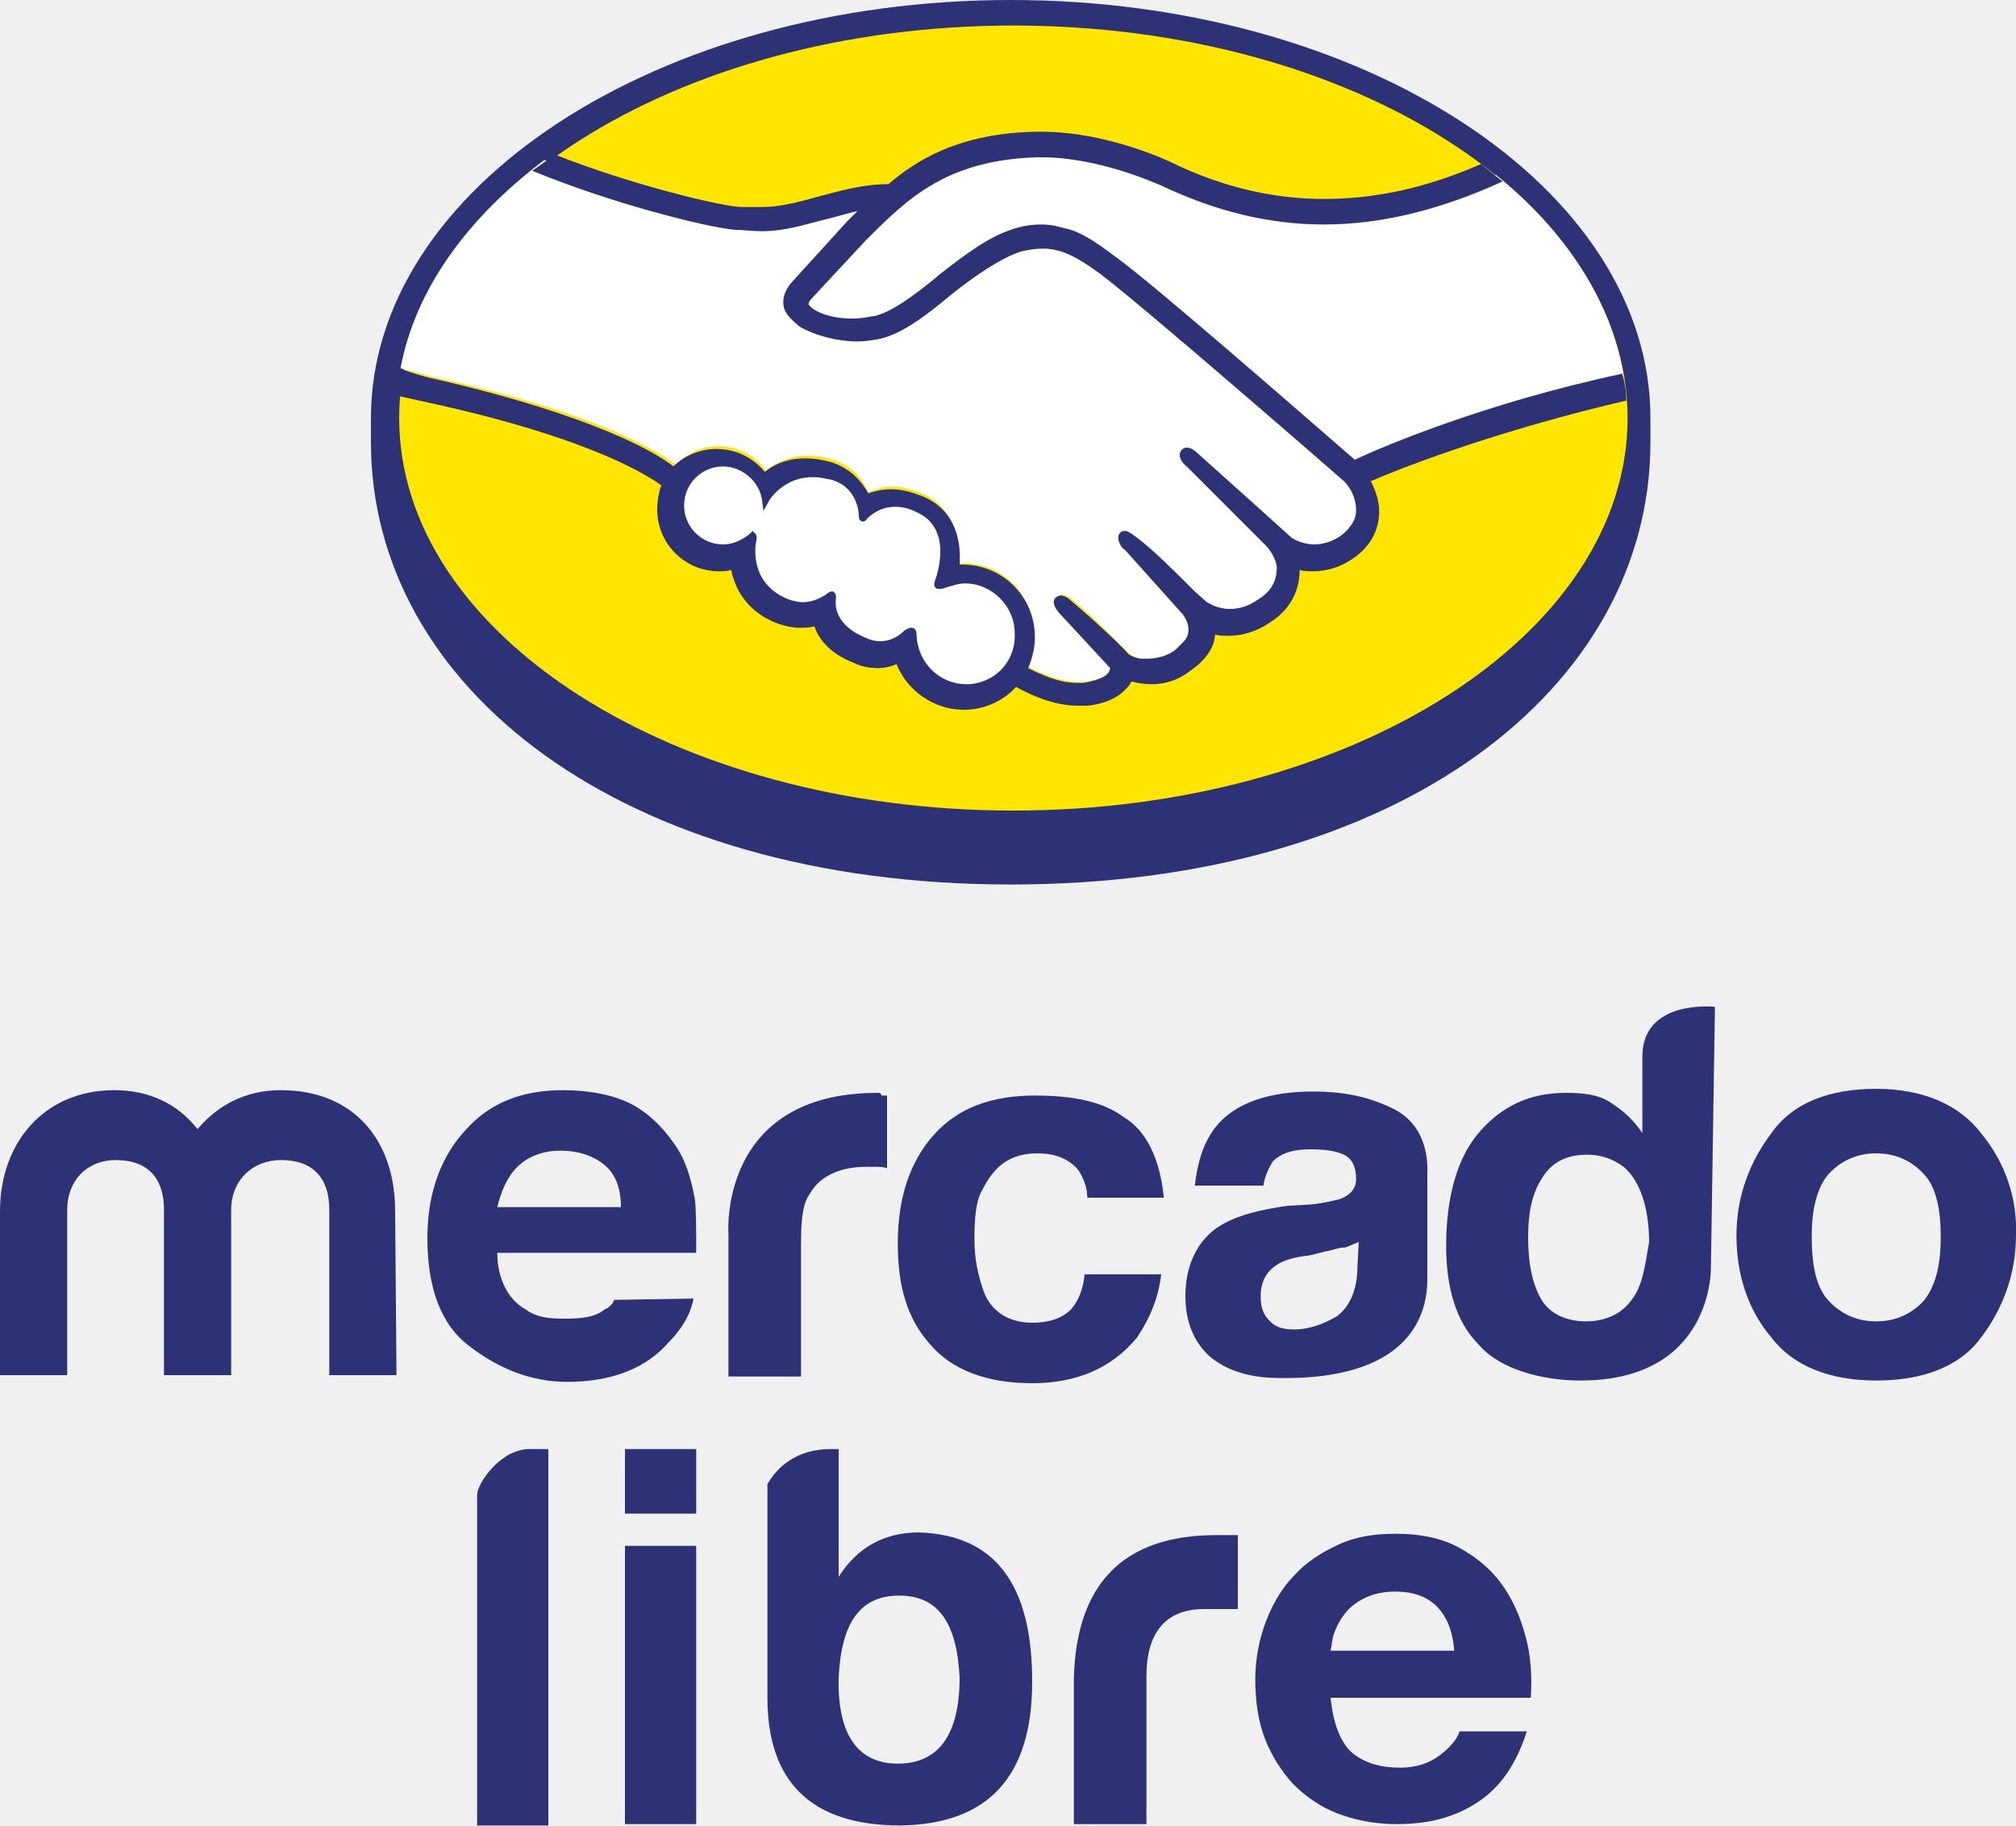
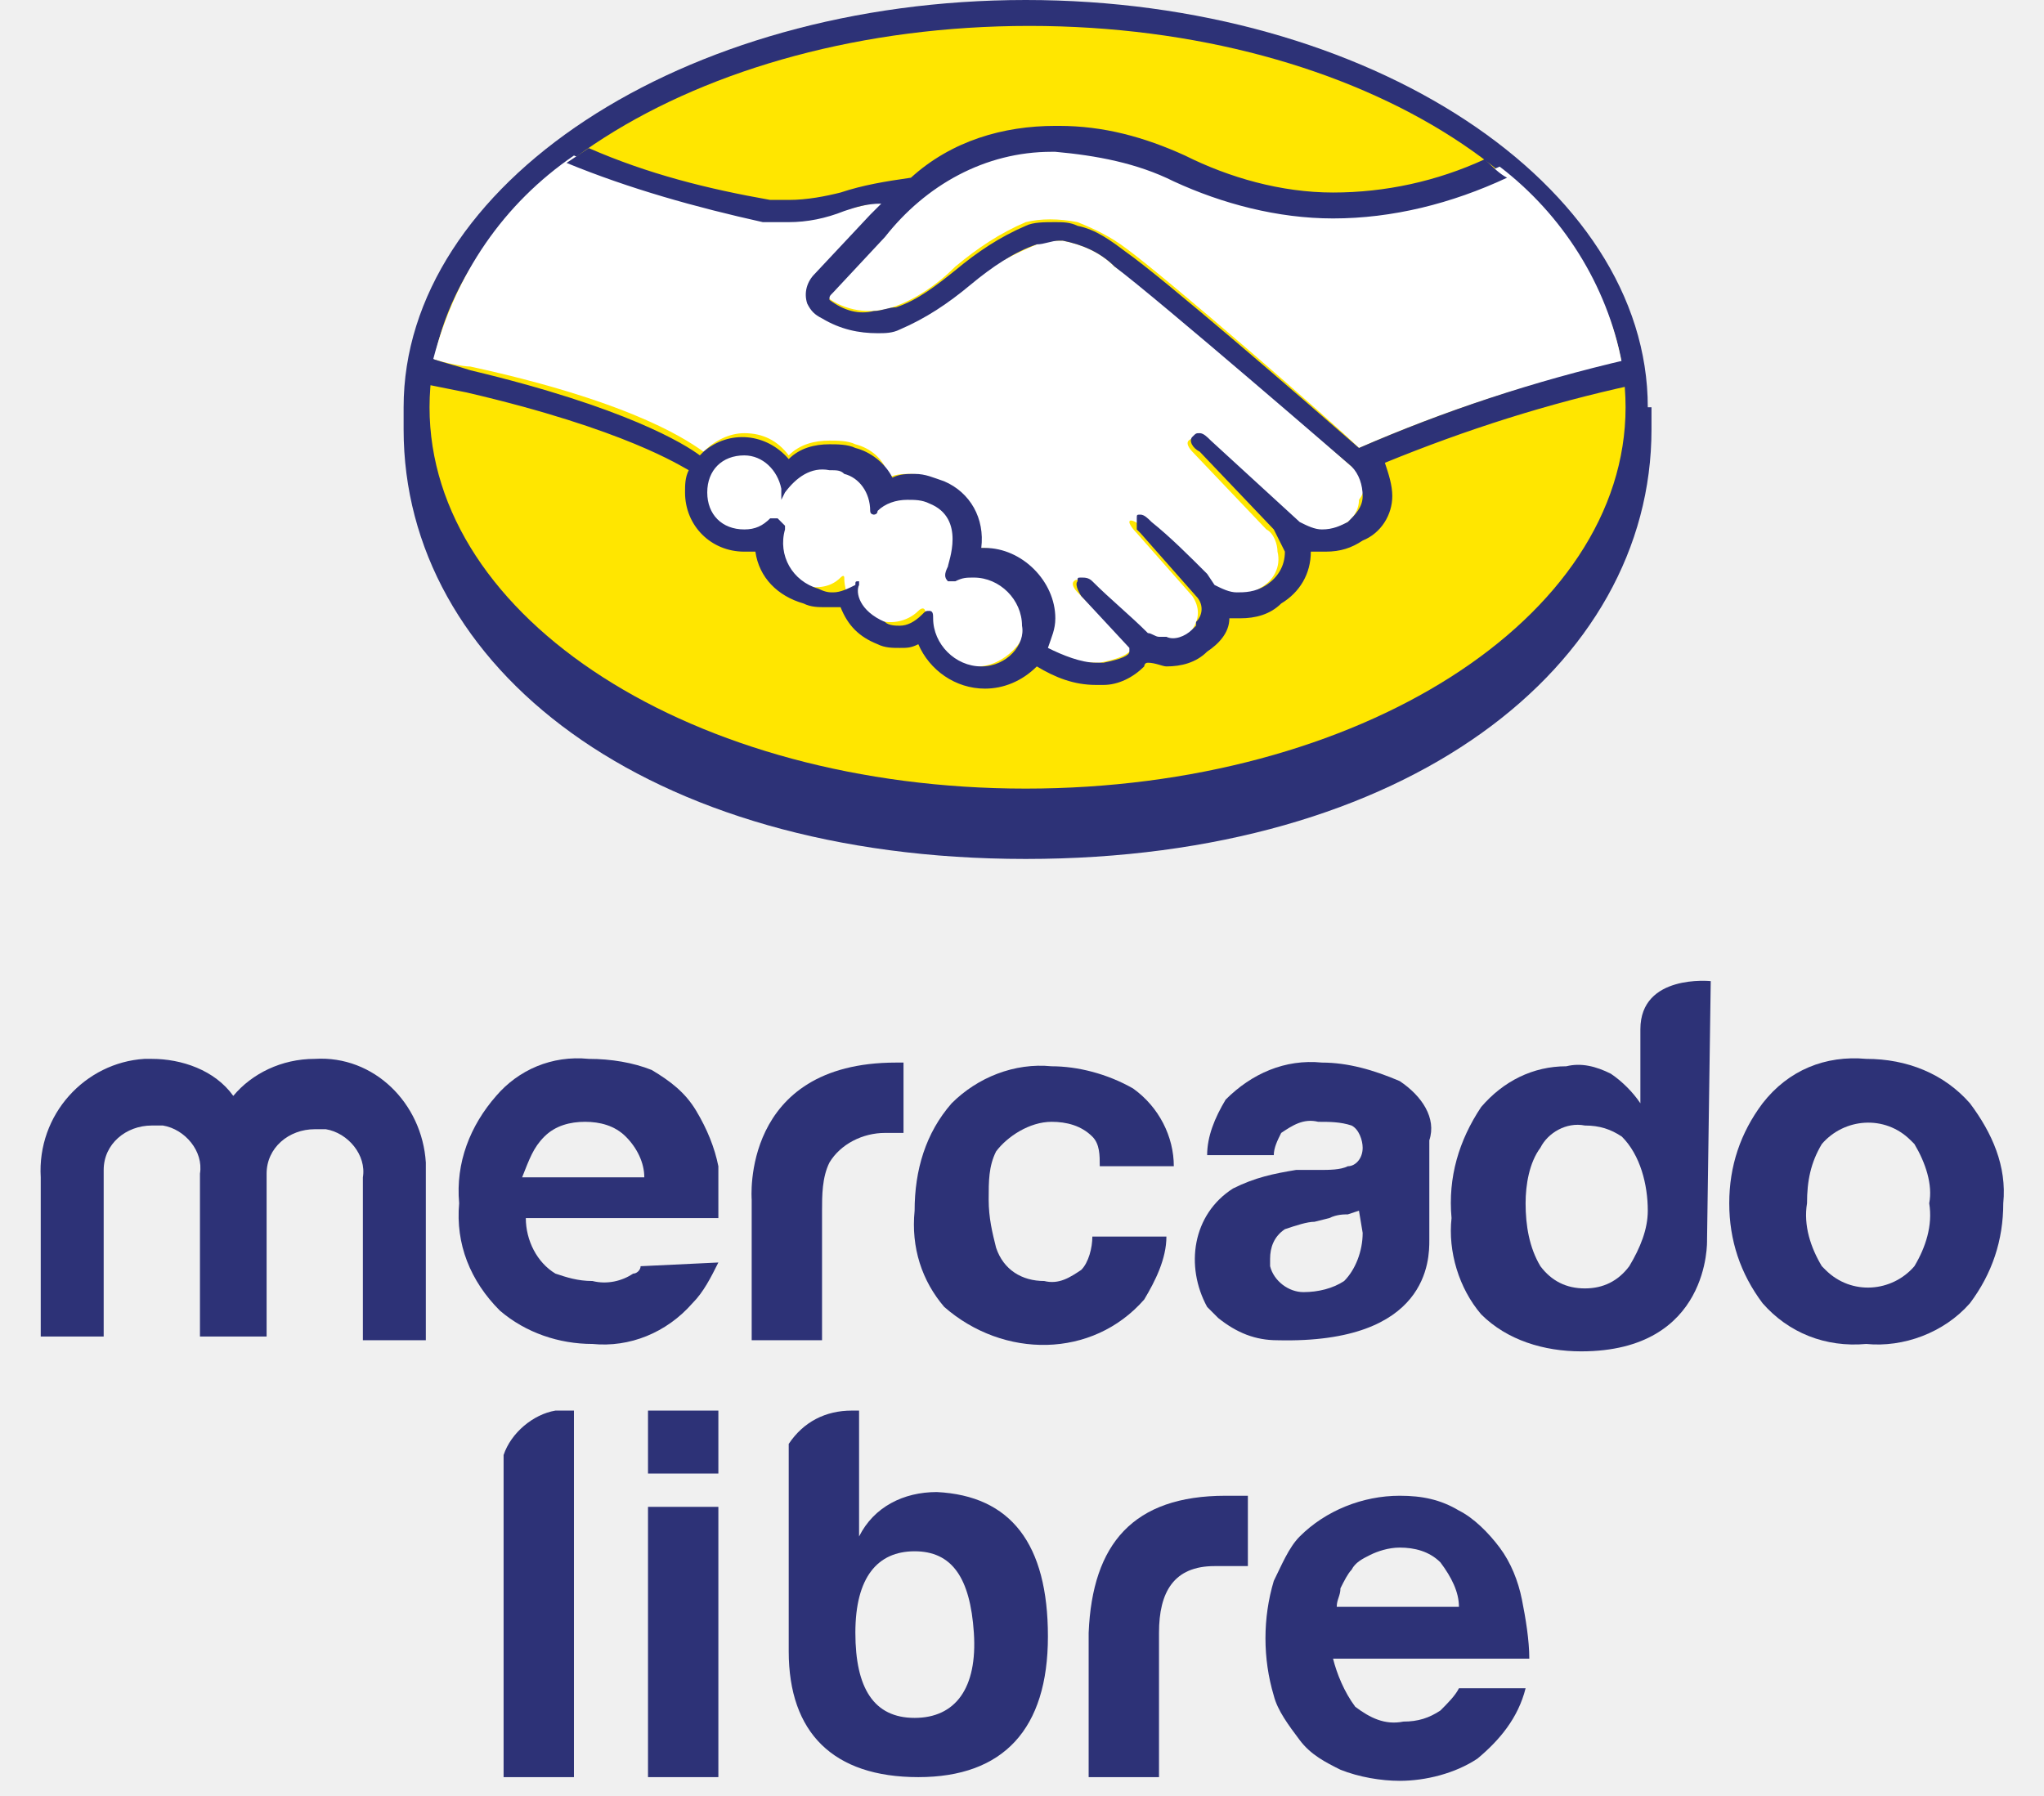
- <svg xmlns="http://www.w3.org/2000/svg" version="1.1" id="svg5204" x="0px" y="0px" viewBox="1338.7 1396.4 150 135.8" width="332.35" height="300.888" enable-background="new 1338.7 1396.4 150 135.8" xml:space="preserve">
-   <g>
-     <g>
-       <path fill="#2D3277" d="M1378.1,1504.2h1.4v28h-5.3v-24.6C1374.2,1506.8,1375.9,1504.2,1378.1,1504.2z" />
-       <path fill="#2D3277" d="M1407.1,1510.4c-2.6,0-4.6,1.1-6,3.3v-9.5h-0.6l0,0c-2.6,0-4,1.4-4.7,2.6v-0.2v16.1c0,6.3,3.3,9.5,9.9,9.5     c6.6-0.1,9.8-3.7,9.8-10.7C1415.5,1514.2,1412.7,1510.6,1407.1,1510.4z M1405.5,1527.6c-3,0-4.5-2.2-4.4-6.4     c0.2-4.1,1.6-6.1,4.5-6.1s4.3,2,4.5,6.1C1410.1,1525.5,1408.5,1527.6,1405.5,1527.6z" />
-       <path fill="#2D3277" d="M1418.6,1521.2c0.2-6.8,3.5-10.6,10.6-10.6h1.6v5.5h-2.5c-3,0-4.3,1.9-4.3,5v11h-5.4V1521.2L1418.6,1521.2     z" />
-       <g>
-         <path fill="#2D3277" d="M1439.2,1526.7c0.9,0.8,2.1,1.2,3.7,1.2c1.1,0,2.1-0.3,2.9-0.9s1.3-1.2,1.5-1.8h5c-0.8,2.5-2,4.2-3.7,5.3      c-1.7,1.1-3.6,1.6-6,1.6c-1.6,0-3.1-0.3-4.4-0.8c-1.3-0.5-2.4-1.3-3.3-2.2c-0.9-1-1.6-2.1-2.1-3.4c-0.5-1.3-0.7-2.8-0.7-4.4      c0-1.5,0.3-3,0.8-4.3s1.2-2.5,2.1-3.4c0.9-1,2-1.7,3.3-2.3c1.3-0.6,2.7-0.8,4.3-0.8c1.7,0,3.3,0.3,4.6,1s2.4,1.6,3.2,2.7      c0.8,1.1,1.4,2.4,1.8,3.9c0.4,1.4,0.5,3,0.4,4.6h-14.9C1437.9,1524.6,1438.4,1525.9,1439.2,1526.7z M1445.6,1515.9      c-0.7-0.7-1.7-1.1-3.1-1.1c-0.9,0-1.7,0.2-2.3,0.5c-0.6,0.3-1.1,0.7-1.4,1.1c-0.4,0.5-0.6,0.9-0.8,1.4c-0.2,0.5-0.2,1-0.3,1.4      h9.2C1446.8,1517.7,1446.3,1516.6,1445.6,1515.9z" />
-       </g>
-       <rect x="1385.2" y="1504.2" fill="#2D3277" width="5.3" height="4.8" />
-       <rect x="1385.2" y="1511.4" fill="#2D3277" width="5.3" height="20.7" />
-     </g>
-     <g>
-       <path id="path96_8_" fill="#2D3277" d="M1481.9,1493.1c-0.9,1-2.1,1.6-3.6,1.6     c-1.5,0-2.7-0.6-3.6-1.6c-0.9-1-1.2-2.7-1.2-4.7c0-2.1,0.4-3.6,1.2-4.6c0.9-1,2.1-1.6,3.6-1.6c1.5,0,2.7,0.6,3.6,1.6     c0.9,1,1.2,2.7,1.2,4.6C1483.1,1490.3,1482.8,1491.9,1481.9,1493.1z M1486.1,1480.7c-1.6-2.1-4.3-3.3-7.8-3.3     c-3.4,0-6.2,1-7.8,3.3c-1.6,2.1-2.6,4.7-2.6,7.6c0,3,0.9,5.6,2.6,7.6c1.6,2.1,4.3,3.2,7.8,3.2c3.4,0,6.2-1,7.8-3.2     c1.6-2.1,2.6-4.7,2.6-7.6C1488.8,1485.5,1487.9,1482.9,1486.1,1480.7" />
-       <path id="path108_8_" fill="#2D3277" d="M1460.1,1493.1c-0.7,1-1.9,1.6-3.4,1.6     c-1.5,0-2.7-0.6-3.3-1.6c-0.7-1.2-1-2.7-1-4.7c0-1.8,0.3-3.2,1-4.3c0.7-1.2,1.8-1.8,3.4-1.8c1,0,1.9,0.3,2.7,0.9     c1.2,1,1.9,3,1.9,5.6C1461.1,1490.6,1460.9,1492.1,1460.1,1493.1z M1466.3,1471.3c0,0-5.4-0.6-5.4,3.7v5.7     c-0.6-0.9-1.3-1.6-2.4-2.3c-0.9-0.6-2.1-0.7-3.3-0.7c-2.7,0-4.8,1-6.5,3c-1.6,1.9-2.4,4.8-2.4,8.4c0,3,0.7,5.6,2.4,7.3     c1.6,1.9,4.8,2.7,7.6,2.7c9.9,0,9.7-8.4,9.7-8.4L1466.3,1471.3" />
-       <path id="path98_8_" fill="#2D3277" d="M1439.7,1490.6c0,1.8-0.6,3-1.5,3.7c-1,0.6-2.1,1-3.2,1     c-0.7,0-1.3-0.1-1.8-0.6c-0.5-0.5-0.7-1-0.7-1.9c0-1,0.4-1.8,1.2-2.3c0.4-0.3,1.3-0.6,2.4-0.7l1.2-0.3c0.6-0.1,1-0.3,1.5-0.3     c0.3-0.1,0.7-0.3,1-0.4L1439.7,1490.6L1439.7,1490.6z M1442.4,1478.9c-1.8-0.9-3.7-1.3-6-1.3c-3.4,0-5.9,0.9-7.3,2.7     c-0.9,1.2-1.3,2.6-1.5,4.3h5.1c0.1-0.7,0.4-1.3,0.7-1.8c0.6-0.6,1.5-0.9,2.7-0.9c1.2,0,1.9,0.1,2.6,0.4c0.6,0.3,0.9,0.9,0.9,1.8     c0,0.7-0.4,1.2-1.2,1.5c-0.4,0.1-1.2,0.3-2.1,0.4l-1.8,0.1c-2.1,0.3-3.6,0.7-4.7,1.3c-1.9,1-2.9,3-2.9,5.4c0,1.9,0.6,3.4,1.8,4.5     c1.2,1,2.7,1.5,4.6,1.6c11.7,0.4,11.6-6.2,11.6-7.5v-7.6C1445,1481.6,1444.2,1479.8,1442.4,1478.9" />
-       <path id="path100_8_" fill="#2D3277" d="M1415.9,1482.2c1.3,0,2.3,0.4,3,1.2     c0.4,0.6,0.7,1.3,0.7,2.1h5.7c-0.3-2.9-1.3-5-3-6c-1.6-1.2-3.9-1.6-6.6-1.6c-3.2,0-5.7,0.9-7.5,2.9c-1.8,2-2.7,4.7-2.7,8.1     c0,3.2,0.7,5.6,2.4,7.5c1.6,1.9,4.2,2.9,7.6,2.9c3.4,0,6-1.2,7.8-3.4c1-1.5,1.6-3,1.8-4.7h-5.7c-0.1,1-0.4,1.9-1,2.6     c-0.6,0.6-1.5,1-2.9,1c-1.8,0-3.2-0.9-3.7-2.6c-0.3-0.9-0.6-2.1-0.6-3.6c0-1.5,0.1-2.9,0.6-3.7     C1412.7,1483.1,1413.9,1482.2,1415.9,1482.2" />
-       <path id="path102_8_" fill="#2D3277" d="M1404,1477.7c-11.9,0-11.1,10.5-11.1,10.5v10.6h5.4     v-9.9c0-1.6,0.1-2.9,0.6-3.6c0.7-1.3,2.1-2.1,4.3-2.1c0.1,0,0.3,0,0.6,0c0.3,0,0.6,0,0.9,0.1v-5.4c-0.3,0-0.4,0-0.4,0     C1404.2,1477.7,1404.2,1477.7,1404,1477.7" />
-       <path id="path104_8_" fill="#2D3277" d="M1377.2,1483.2c0.7-0.7,1.8-1.2,3.2-1.2     c1.2,0,2.3,0.3,3.2,1c0.9,0.7,1.3,1.8,1.3,3.2h-9.2C1376,1485,1376.4,1484,1377.2,1483.2L1377.2,1483.2z M1384.4,1493.1     c-0.1,0.3-0.4,0.6-0.7,0.7c-0.7,0.6-1.8,0.7-3,0.7c-1.2,0-2.1-0.1-2.9-0.7c-1.3-0.7-2.1-2.3-2.1-4.2h14.8c0-1.8,0-3.2-0.1-4     c-0.3-1.6-0.7-3-1.6-4.2c-0.9-1.3-2.1-2.4-3.4-3c-1.3-0.6-3-0.9-4.8-0.9c-3,0-5.4,0.9-7.2,2.9c-1.8,1.9-2.9,4.6-2.9,8.1     c0,3.7,1,6.5,3.2,8.1c2.1,1.6,4.5,2.6,7.2,2.6c3.3,0,5.9-1,7.6-3c1-1,1.6-2.1,1.8-3.2L1384.4,1493.1" />
-       <path id="path106_8_" fill="#2D3277" d="M1368.2,1498.7h-5v-12.3c0-1.2-0.3-3.7-3.6-3.7     c-2.1,0-3.7,1.5-3.7,3.7v12.3h-5v-12.3c0-1.2-0.3-3.7-3.6-3.7c-2.1,0-3.6,1.5-3.6,3.7v12.3h-5v-12.2c0-5.1,3.3-9,8.5-9     c2.6,0,4.7,1,6.2,2.9c1.5-1.8,3.6-2.9,6.2-2.9c5.4,0,8.5,3.7,8.5,9L1368.2,1498.7" />
-     </g>
-   </g>
-   <g>
-     <path fill="#2D3277" d="M1461.5,1427.5c0-17.1-21.3-31.1-47.6-31.1s-47.6,14-47.6,31.1c0,0.4,0,1.7,0,1.8    c0,18.2,18.6,32.9,47.6,32.9c29.1,0,47.6-14.7,47.6-32.9C1461.5,1428.7,1461.5,1428.4,1461.5,1427.5z" />
-     <path fill="#FFE600" d="M1459.8,1427.5c0,16.1-20.5,29.2-45.7,29.2c-25.2,0-45.7-13.1-45.7-29.2s20.5-29.2,45.7-29.2    C1439.3,1398.3,1459.8,1411.4,1459.8,1427.5z" />
-     <g>
-       <path fill="#FFFFFF" d="M1398.9,1418.3c0,0-0.5,0.5-0.2,0.9c0.7,0.9,2.9,1.4,5.2,0.9c1.3-0.3,3.1-1.7,4.7-3     c1.8-1.4,3.6-2.9,5.4-3.4c1.9-0.6,3.1-0.3,3.9-0.1c0.9,0.3,1.9,0.9,3.6,2.1c3.1,2.3,15.7,13.3,17.9,15.2c1.7-0.8,9.5-4.1,20.1-6.5     c-0.9-5.6-4.3-10.8-9.5-15c-7.2,3-16.1,4.6-24.8,0.4c0,0-4.7-2.2-9.4-2.1c-6.9,0.2-9.8,3.1-13,6.3L1398.9,1418.3z" />
-       <path fill="#FFFFFF" d="M1438.9,1432.1c-0.1-0.1-14.8-12.9-18.1-15.4c-1.9-1.4-3-1.8-4.1-2c-0.6-0.1-1.4,0-2,0.2     c-1.5,0.4-3.6,1.8-5.4,3.2c-1.9,1.5-3.6,2.9-5.2,3.2c-2.1,0.5-4.6-0.1-5.7-0.9c-0.5-0.3-0.8-0.7-1-1.1c-0.4-1,0.4-1.8,0.5-1.9     l4-4.4c0.5-0.5,0.9-0.9,1.4-1.4c-1.3,0.2-2.5,0.5-3.7,0.8c-1.5,0.4-2.9,0.8-4.3,0.8c-0.6,0-3.8-0.5-4.4-0.7c-3.7-1-6.9-2-11.7-4.2     c-5.7,4.3-9.6,9.6-10.7,15.5c0.8,0.2,2.2,0.6,2.7,0.7c13,2.9,17,5.9,17.8,6.5c0.8-0.9,1.9-1.4,3.2-1.4c1.4,0,2.7,0.7,3.5,1.8     c0.7-0.6,1.8-1.1,3.1-1.1c0.6,0,1.2,0.1,1.9,0.3c1.5,0.5,2.2,1.5,2.6,2.4c0.5-0.2,1.1-0.4,1.8-0.4c0.7,0,1.4,0.2,2.2,0.5     c2.4,1,2.8,3.4,2.6,5.2c0.2,0,0.3,0,0.5,0c2.9,0,5.2,2.3,5.2,5.2c0,0.9-0.2,1.7-0.6,2.4c0.8,0.4,2.7,1.4,4.5,1.2     c1.4-0.2,1.9-0.6,2.1-0.9c0.1-0.2,0.3-0.4,0.1-0.6l-3.7-4.1c0,0-0.6-0.6-0.4-0.8c0.2-0.2,0.6,0.1,0.9,0.3c1.9,1.6,4.1,3.9,4.1,3.9     s0.2,0.3,1,0.5c0.7,0.1,2,0,2.9-0.7c0.2-0.2,0.5-0.4,0.6-0.6l0,0c0.9-1.2-0.1-2.4-0.1-2.4l-4.3-4.8c0,0-0.6-0.6-0.4-0.8     c0.2-0.2,0.6,0.1,0.9,0.3c1.4,1.1,3.3,3.1,5.1,4.9c0.4,0.3,2,1.3,4.1-0.1c1.3-0.9,1.6-1.9,1.5-2.7c-0.1-1-0.9-1.8-0.9-1.8     l-5.8-5.9c0,0-0.6-0.5-0.4-0.8c0.2-0.2,0.6,0.1,0.9,0.3c1.9,1.6,6.9,6.2,6.9,6.2c0.1,0,1.8,1.3,4-0.1c0.8-0.5,1.3-1.2,1.3-2.1     C1440,1433,1438.9,1432.1,1438.9,1432.1z" />
-       <path fill="#FFFFFF" d="M1410.6,1439.6c-0.9,0-1.9,0.5-2,0.5c-0.1,0,0-0.4,0.1-0.6c0.1-0.2,1.3-3.8-1.6-5.1c-2.2-1-3.6,0.1-4,0.6     c-0.1,0.1-0.2,0.1-0.2,0c0-0.6-0.3-2.4-2.3-3c-2.8-0.9-4.5,1.1-5,1.8c-0.2-1.6-1.5-2.8-3.2-2.8c-1.8,0-3.2,1.4-3.2,3.2     s1.4,3.2,3.2,3.2c0.9,0,1.6-0.3,2.2-0.9c0,0,0,0,0,0.1c-0.1,0.8-0.4,3.7,2.6,4.8c1.2,0.5,2.2,0.1,3.1-0.5c0.3-0.2,0.3-0.1,0.3,0.1     c-0.1,0.7,0,2.3,2.3,3.2c1.7,0.7,2.7,0,3.3-0.6c0.3-0.3,0.4-0.2,0.4,0.2c0.1,2.1,1.9,3.8,4,3.8c2.2,0,4-1.8,4-4     C1414.6,1441.4,1412.8,1439.6,1410.6,1439.6z" />
-     </g>
-     <path fill="#2D3277" d="M1439.5,1430.6c-4.5-3.9-14.9-13-17.8-15.1c-1.6-1.2-2.7-1.9-3.7-2.1c-0.4-0.1-1-0.3-1.8-0.3    c-0.7,0-1.5,0.1-2.3,0.4c-1.8,0.6-3.6,2-5.4,3.4l-0.1,0.1c-1.6,1.3-3.3,2.6-4.6,2.9c-0.6,0.1-1.1,0.2-1.7,0.2c-1.4,0-2.7-0.4-3.2-1    c-0.1-0.1,0-0.3,0.2-0.5l0,0l4-4.3c3.1-3.1,6-6,12.8-6.2c0.1,0,0.2,0,0.3,0c4.2,0,8.4,1.9,8.9,2.1c4,1.9,8,2.9,12.1,2.9    c4.3,0,8.7-1.1,13.3-3.2c-0.5-0.4-1.1-0.9-1.6-1.3c-4.1,1.8-7.9,2.6-11.7,2.6c-3.8,0-7.6-0.9-11.3-2.7c-0.2-0.1-4.8-2.3-9.7-2.3    c-0.1,0-0.3,0-0.4,0c-5.7,0.1-8.9,2.1-11,3.9c-2.1,0-3.9,0.6-5.5,1c-1.4,0.4-2.7,0.7-3.9,0.7c-0.5,0-1.4,0-1.5,0    c-1.4,0-8.4-1.7-13.9-3.9c-0.6,0.4-1.1,0.8-1.7,1.2c5.8,2.4,12.9,4.2,15.1,4.4c0.6,0,1.3,0.1,2,0.1c1.5,0,2.9-0.4,4.4-0.8    c0.9-0.2,1.8-0.5,2.7-0.7c-0.3,0.3-0.5,0.5-0.8,0.8l-4,4.4c-0.3,0.3-1,1.2-0.6,2.2c0.2,0.4,0.6,0.8,1.1,1.2c1,0.6,2.7,1.1,4.3,1.1    c0.6,0,1.2-0.1,1.7-0.2c1.7-0.4,3.5-1.8,5.3-3.3c1.5-1.2,3.6-2.7,5.2-3.2c0.5-0.1,1-0.2,1.5-0.2c0.1,0,0.3,0,0.4,0    c1.1,0.1,2.1,0.5,4,1.9c3.3,2.5,18,15.3,18.1,15.4c0,0,0.9,0.8,0.9,2.2c0,0.7-0.5,1.4-1.2,1.9c-0.6,0.4-1.3,0.6-1.9,0.6    c-1,0-1.7-0.5-1.7-0.5s-5.1-4.6-6.9-6.2c-0.3-0.3-0.6-0.5-0.9-0.5c-0.2,0-0.3,0.1-0.4,0.2c-0.3,0.4,0,0.9,0.4,1.2l5.9,5.9    c0,0,0.7,0.7,0.8,1.6c0,1-0.4,1.8-1.4,2.4c-0.7,0.5-1.4,0.7-2.1,0.7c-0.9,0-1.5-0.4-1.7-0.5l-0.9-0.8c-1.5-1.5-3.1-3.1-4.3-4    c-0.3-0.2-0.6-0.5-0.9-0.5c-0.1,0-0.3,0-0.4,0.2c-0.1,0.1-0.2,0.4,0.1,0.9c0.1,0.2,0.3,0.3,0.3,0.3l4.3,4.8c0,0,0.9,1.1,0.1,2    l-0.2,0.2c-0.1,0.1-0.3,0.3-0.4,0.4c-0.7,0.6-1.7,0.7-2.1,0.7c-0.2,0-0.4,0-0.6,0c-0.4-0.1-0.7-0.2-0.9-0.4l0,0    c-0.2-0.3-2.4-2.4-4.2-3.9c-0.2-0.2-0.5-0.4-0.8-0.4c-0.1,0-0.3,0.1-0.4,0.2c-0.3,0.4,0.2,1,0.4,1.2l3.7,4c0,0,0,0.1-0.1,0.3    c-0.1,0.2-0.6,0.6-1.9,0.8c-0.2,0-0.3,0-0.5,0c-1.4,0-2.8-0.7-3.6-1.1c0.3-0.7,0.5-1.5,0.5-2.3c0-3-2.4-5.4-5.4-5.4    c-0.1,0-0.1,0-0.2,0c0.1-1.4-0.1-4-2.8-5.1c-0.8-0.3-1.5-0.5-2.3-0.5c-0.6,0-1.1,0.1-1.7,0.3c-0.6-1.1-1.5-1.9-2.7-2.3    c-0.7-0.2-1.3-0.3-2-0.3c-1.1,0-2.1,0.3-3,1c-0.9-1.1-2.2-1.7-3.6-1.7c-1.2,0-2.4,0.5-3.2,1.3c-1.1-0.9-5.6-3.7-17.7-6.5    c-0.6-0.1-1.9-0.5-2.7-0.8c-0.1,0.6-0.2,1.3-0.3,2c0,0,2.2,0.5,2.7,0.6c12.3,2.7,16.4,5.6,17.1,6.1c-0.2,0.6-0.3,1.2-0.3,1.8    c0,2.6,2.1,4.6,4.6,4.6c0.3,0,0.6,0,0.9-0.1c0.4,1.9,1.6,3.3,3.5,4c0.6,0.2,1.1,0.3,1.6,0.3c0.3,0,0.7,0,1.1-0.1    c0.3,0.9,1.1,2,2.9,2.7c0.6,0.3,1.2,0.4,1.8,0.4c0.5,0,1-0.1,1.4-0.3c0.8,2,2.8,3.4,5,3.4c1.5,0,2.9-0.6,3.9-1.7    c0.9,0.5,2.7,1.4,4.6,1.4c0.3,0,0.5,0,0.7,0c1.9-0.2,2.7-1,3.1-1.5c0.1-0.1,0.1-0.2,0.2-0.3c0.4,0.1,0.9,0.2,1.5,0.2    c1,0,2-0.3,3-1.1c1-0.7,1.7-1.7,1.7-2.6l0,0c0.3,0.1,0.7,0.1,1,0.1c1,0,2.1-0.3,3.1-1c1.9-1.2,2.2-2.9,2.2-3.9    c0.3,0.1,0.7,0.1,1,0.1c1,0,2-0.3,2.9-0.9c1.2-0.8,1.9-1.9,2-3.2c0.1-0.9-0.2-1.8-0.6-2.6c3.2-1.4,10.4-4,19-6c0-0.7-0.1-1.3-0.3-2    C1449.1,1426.4,1441.4,1429.7,1439.5,1430.6z M1410.6,1447.3c-2,0-3.6-1.6-3.7-3.6c0-0.2,0-0.6-0.4-0.6c-0.2,0-0.3,0.1-0.5,0.2    c-0.4,0.4-1,0.8-1.8,0.8c-0.4,0-0.8-0.1-1.2-0.3c-2.1-0.9-2.2-2.3-2.1-2.9c0-0.2,0-0.3-0.1-0.4l-0.1-0.1h-0.1c-0.1,0-0.2,0-0.4,0.2    c-0.6,0.4-1.2,0.6-1.8,0.6c-0.3,0-0.7-0.1-1-0.2c-2.8-1.1-2.6-3.7-2.4-4.5c0-0.2,0-0.3-0.1-0.4l-0.2-0.2l-0.2,0.2    c-0.6,0.5-1.3,0.8-2,0.8c-1.6,0-2.9-1.3-2.9-2.9s1.3-2.9,2.9-2.9c1.4,0,2.7,1.1,2.9,2.5l0.1,0.8l0.4-0.7c0-0.1,1.2-1.9,3.4-1.8    c0.4,0,0.8,0.1,1.3,0.2c1.7,0.5,2,2.1,2,2.7c0,0.4,0.3,0.4,0.3,0.4c0.1,0,0.3-0.1,0.3-0.2c0.3-0.3,1-0.9,2.1-0.9    c0.5,0,1,0.1,1.6,0.4c2.7,1.2,1.5,4.6,1.5,4.7c-0.2,0.6-0.3,0.8,0,1h0.1h0.1c0.1,0,0.3,0,0.5-0.1c0.4-0.1,0.9-0.3,1.4-0.3l0,0    c2,0,3.7,1.7,3.7,3.7C1414.3,1445.7,1412.6,1447.3,1410.6,1447.3z" />
-   </g>
+ <svg xmlns="http://www.w3.org/2000/svg" version="1.1" id="Layer_1" x="0px" y="0px" width="55.2px" height="48.5px" viewBox="0 0 55.2 48.5" style="enable-background:new 0 0 55.2 48.5;" xml:space="preserve">
+   <style type="text/css">
+ 	.st0{fill:#2D3277;}
+ 	.st1{fill:#FFE600;}
+ 	.st2{fill:#FFFFFF;}
+ </style>
+   <path class="st0" d="M15,38.1h0.5V48h-1.9v-8.7C13.8,38.7,14.4,38.2,15,38.1z" />
+   <path class="st0" d="M25.3,40.3c-0.9,0-1.7,0.4-2.1,1.2v-3.4h-0.2c-0.7,0-1.3,0.3-1.7,0.9v5.6c0,2.2,1.2,3.4,3.5,3.4  s3.5-1.3,3.5-3.8S27.3,40.4,25.3,40.3z M24.7,46.4c-1.1,0-1.6-0.8-1.6-2.3s0.6-2.2,1.6-2.2s1.5,0.7,1.6,2.2S25.8,46.4,24.7,46.4z" />
+   <path class="st0" d="M29.4,44.1c0.1-2.4,1.2-3.7,3.7-3.7h0.6v1.9h-0.9c-1.1,0-1.5,0.7-1.5,1.8V48h-1.9V44.1z" />
+   <path class="st0" d="M36.6,46.1c0.4,0.3,0.8,0.5,1.3,0.4c0.4,0,0.7-0.1,1-0.3c0.2-0.2,0.4-0.4,0.5-0.6h1.8c-0.2,0.8-0.7,1.4-1.3,1.9  c-0.6,0.4-1.4,0.6-2.1,0.6c-0.5,0-1.1-0.1-1.6-0.3c-0.4-0.2-0.8-0.4-1.1-0.8c-0.3-0.4-0.6-0.8-0.7-1.2c-0.3-1-0.3-2.1,0-3.1  c0.2-0.4,0.4-0.9,0.7-1.2c0.7-0.7,1.7-1.1,2.7-1.1c0.6,0,1.1,0.1,1.6,0.4c0.4,0.2,0.8,0.6,1.1,1c0.3,0.4,0.5,0.9,0.6,1.4  c0.1,0.5,0.2,1.1,0.2,1.6h-5.3C36.1,45.2,36.3,45.7,36.6,46.1z M38.9,42.2c-0.3-0.3-0.7-0.4-1.1-0.4c-0.3,0-0.6,0.1-0.8,0.2  c-0.2,0.1-0.4,0.2-0.5,0.4c-0.1,0.1-0.2,0.3-0.3,0.5c0,0.2-0.1,0.3-0.1,0.5h3.3C39.4,43,39.2,42.6,38.9,42.2z" />
+   <rect x="17.5" y="38.1" class="st0" width="1.9" height="1.7" />
+   <rect x="17.5" y="40.7" class="st0" width="1.9" height="7.3" />
+   <path id="path96" class="st0" d="M51.7,34.2c-0.6,0.7-1.7,0.8-2.4,0.1l-0.1-0.1c-0.3-0.5-0.5-1.1-0.4-1.7c0-0.6,0.1-1.1,0.4-1.6  c0.6-0.7,1.7-0.8,2.4-0.1c0,0,0,0,0,0l0.1,0.1c0.3,0.5,0.5,1.1,0.4,1.6C52.2,33.1,52,33.7,51.7,34.2z M53.2,29.8  c-0.7-0.8-1.7-1.2-2.8-1.2c-1.1-0.1-2.1,0.3-2.8,1.2c-0.6,0.8-0.9,1.7-0.9,2.7c0,1,0.3,1.9,0.9,2.7c0.7,0.8,1.7,1.2,2.8,1.1  c1,0.1,2.1-0.3,2.8-1.1c0.6-0.8,0.9-1.7,0.9-2.7C54.2,31.5,53.8,30.6,53.2,29.8" />
+   <path id="path108" class="st0" d="M44,34.2c-0.3,0.4-0.7,0.6-1.2,0.6c-0.5,0-0.9-0.2-1.2-0.6c-0.3-0.5-0.4-1.1-0.4-1.7  c0-0.5,0.1-1.1,0.4-1.5c0.2-0.4,0.7-0.7,1.2-0.6c0.4,0,0.7,0.1,1,0.3c0.5,0.5,0.7,1.3,0.7,2C44.5,33.2,44.3,33.7,44,34.2z   M46.2,26.5c0,0-1.9-0.2-1.9,1.3v2c-0.2-0.3-0.5-0.6-0.8-0.8c-0.4-0.2-0.8-0.3-1.2-0.2c-0.9,0-1.7,0.4-2.3,1.1  c-0.6,0.9-0.9,1.9-0.8,3c-0.1,0.9,0.2,1.9,0.8,2.6c0.7,0.7,1.7,1,2.7,1c3.5,0,3.4-3,3.4-3L46.2,26.5" />
+   <path id="path98" class="st0" d="M36.8,33.3c0,0.5-0.2,1-0.5,1.3c-0.3,0.2-0.7,0.3-1.1,0.3c-0.4,0-0.8-0.3-0.9-0.7  c0-0.1,0-0.1,0-0.2c0-0.3,0.1-0.6,0.4-0.8c0.3-0.1,0.6-0.2,0.8-0.2l0.4-0.1c0.2-0.1,0.4-0.1,0.5-0.1l0.3-0.1L36.8,33.3L36.8,33.3z   M37.8,29.2c-0.7-0.3-1.4-0.5-2.1-0.5c-1-0.1-1.9,0.3-2.6,1c-0.3,0.5-0.5,1-0.5,1.5h1.8c0-0.2,0.1-0.4,0.2-0.6  c0.3-0.2,0.6-0.4,1-0.3c0.3,0,0.6,0,0.9,0.1c0.2,0.1,0.3,0.4,0.3,0.6c0,0.3-0.2,0.5-0.4,0.5c-0.2,0.1-0.5,0.1-0.8,0.1H35  c-0.6,0.1-1.1,0.2-1.7,0.5c-1.1,0.7-1.3,2.1-0.7,3.2c0,0,0,0,0,0c0.1,0.1,0.2,0.2,0.3,0.3c0.5,0.4,1,0.6,1.6,0.6  c4.1,0.1,4.1-2.2,4.1-2.7v-2.7C38.8,30.2,38.4,29.6,37.8,29.2" />
+   <path id="path100" class="st0" d="M28.4,30.3c0.4,0,0.8,0.1,1.1,0.4c0.2,0.2,0.2,0.5,0.2,0.8h2c0-0.8-0.4-1.6-1.1-2.1  c-0.7-0.4-1.5-0.6-2.2-0.6c-1-0.1-2,0.3-2.7,1c-0.7,0.8-1,1.8-1,2.9c-0.1,1,0.2,1.9,0.8,2.6c1.6,1.4,4,1.4,5.4-0.2  c0.3-0.5,0.6-1.1,0.6-1.7h-2c0,0.3-0.1,0.7-0.3,0.9c-0.3,0.2-0.6,0.4-1,0.3c-0.6,0-1.1-0.3-1.3-0.9c-0.1-0.4-0.2-0.8-0.2-1.3  c0-0.5,0-0.9,0.2-1.3C27.2,30.7,27.8,30.3,28.4,30.3" />
+   <path id="path102" class="st0" d="M24.2,28.7c-4.2,0-3.9,3.7-3.9,3.7v3.8h1.9v-3.5c0-0.4,0-0.9,0.2-1.3c0.3-0.5,0.9-0.8,1.5-0.8h0.2  c0.1,0,0.2,0,0.3,0v-1.9L24.2,28.7C24.3,28.7,24.3,28.7,24.2,28.7" />
+   <path id="path104" class="st0" d="M14.7,30.7c0.3-0.3,0.7-0.4,1.1-0.4c0.4,0,0.8,0.1,1.1,0.4c0.3,0.3,0.5,0.7,0.5,1.1h-3.3  C14.3,31.3,14.4,31,14.7,30.7z M17.3,34.2c0,0.1-0.1,0.2-0.2,0.2c-0.3,0.2-0.7,0.3-1.1,0.2c-0.4,0-0.7-0.1-1-0.2  c-0.5-0.3-0.8-0.9-0.8-1.5h5.2v-1.4c-0.1-0.5-0.3-1-0.6-1.5c-0.3-0.5-0.7-0.8-1.2-1.1c-0.5-0.2-1.1-0.3-1.7-0.3  c-1-0.1-1.9,0.3-2.5,1c-0.7,0.8-1.1,1.8-1,2.9c-0.1,1.1,0.3,2.1,1.1,2.9c0.7,0.6,1.6,0.9,2.5,0.9c1,0.1,2-0.3,2.7-1.1  c0.3-0.3,0.5-0.7,0.7-1.1L17.3,34.2" />
+   <path id="path106" class="st0" d="M11.5,36.2H9.8v-4.4c0.1-0.6-0.4-1.2-1-1.3H8.5c-0.7,0-1.3,0.5-1.3,1.2c0,0,0,0,0,0v4.4H5.4v-4.4  c0.1-0.6-0.4-1.2-1-1.3H4.1c-0.7,0-1.3,0.5-1.3,1.2c0,0,0,0,0,0v4.5H1.1v-4.3c-0.1-1.7,1.2-3.1,2.8-3.2h0.2c0.8,0,1.7,0.3,2.2,1  c0.5-0.6,1.3-1,2.2-1c1.6-0.1,2.9,1.2,3,2.8c0,0.1,0,0.3,0,0.4L11.5,36.2" />
+   <path class="st0" d="M44.5,11c0-6-7.5-11-16.8-11S10.9,5,10.9,11v0.6c0,6.4,6.5,11.6,16.8,11.6s16.9-5.2,16.9-11.6V11z" />
+   <path class="st1" d="M43.9,11c0,5.7-7.2,10.3-16.2,10.3S11.6,16.7,11.6,11S18.8,0.7,27.8,0.7S43.9,5.3,43.9,11z" />
+   <path class="st2" d="M22.4,7.7c0,0-0.2,0.2-0.1,0.3c0.5,0.4,1.2,0.5,1.8,0.3c0.6-0.2,1.2-0.6,1.7-1.1c0.6-0.5,1.2-0.9,1.9-1.2  c0.4-0.1,0.9-0.1,1.4,0c0.5,0.2,0.9,0.4,1.3,0.7c1.1,0.8,5.6,4.7,6.3,5.4c2.3-1,4.7-1.8,7.1-2.3c-0.4-2.1-1.6-4-3.3-5.3  c-2.8,1.3-6,1.4-8.8,0.1c-1-0.5-2.2-0.7-3.3-0.7c-1.8,0-3.5,0.8-4.6,2.2L22.4,7.7z" />
+   <path class="st2" d="M36.5,12.6c0,0-5.2-4.6-6.4-5.4c-0.4-0.4-0.9-0.6-1.4-0.7c-0.2,0-0.5,0-0.7,0.1c-0.7,0.3-1.3,0.6-1.9,1.1  c-0.5,0.5-1.2,0.9-1.8,1.1c-0.7,0.2-1.4,0-2-0.3c-0.2-0.1-0.3-0.2-0.4-0.4c-0.1-0.2,0-0.5,0.2-0.7l1.4-1.5L24,5.4  c-0.5,0.1-0.9,0.2-1.3,0.3c-0.5,0.1-1,0.2-1.5,0.2c-0.5,0-1.1-0.1-1.6-0.3c-1.4-0.3-2.8-0.8-4.1-1.4c-1.9,1.3-3.2,3.2-3.8,5.5  c0.3,0.1,0.8,0.2,1,0.2c4.6,1,6,2.1,6.3,2.3c0.3-0.3,0.7-0.5,1.1-0.5c0.5,0,0.9,0.2,1.2,0.6c0.3-0.3,0.7-0.4,1.1-0.4  c0.2,0,0.5,0,0.7,0.1c0.4,0.1,0.8,0.4,0.9,0.9c0.2-0.1,0.4-0.1,0.6-0.1c0.3,0,0.5,0.1,0.8,0.2c0.7,0.3,1.1,1.1,0.9,1.8h0.2  c1,0,1.8,0.8,1.8,1.8c0,0.3-0.1,0.6-0.2,0.9c0.5,0.3,1,0.4,1.6,0.4c0.5-0.1,0.7-0.2,0.8-0.3s0.1-0.1,0-0.2L29.1,16  c0,0-0.2-0.2-0.1-0.3s0.2,0,0.3,0.1c0.7,0.6,1.4,1.4,1.4,1.4c0.1,0.1,0.2,0.2,0.3,0.2c0.4,0,0.7,0,1-0.2c0.1-0.1,0.2-0.1,0.2-0.2  l0,0c0.2-0.3,0.2-0.6,0-0.9l-1.5-1.7c0,0-0.2-0.2-0.2-0.3s0.2,0,0.3,0.1c0.5,0.4,1.2,1.1,1.8,1.7c0.4,0.3,1,0.3,1.4,0  c0.4-0.2,0.6-0.6,0.5-1c0-0.2-0.1-0.5-0.3-0.6l-2-2.1c0,0-0.2-0.2-0.1-0.3s0.2,0,0.3,0.1c0.7,0.6,2.4,2.2,2.4,2.2  c0.4,0.3,1,0.3,1.4,0c0.3-0.1,0.5-0.4,0.5-0.7C37,13.1,36.8,12.8,36.5,12.6z" />
+   <path class="st2" d="M26.5,15.2c-0.2,0-0.5,0.1-0.7,0.2v-0.2c0-0.1,0.5-1.4-0.6-1.8c-0.5-0.3-1-0.2-1.4,0.2h-0.1  c0-0.5-0.3-0.9-0.8-1.1c-0.7-0.2-1.4,0-1.8,0.6c-0.1-0.6-0.6-1.1-1.3-1s-1.1,0.6-1,1.3c0.1,0.6,0.5,1,1.1,1c0.3,0,0.6-0.1,0.8-0.3  l0,0c-0.2,0.7,0.2,1.4,0.9,1.7c0.4,0.1,0.8,0.1,1.1-0.2c0.1-0.1,0.1,0,0.1,0c0,0.5,0.3,1,0.8,1.1c0.4,0.2,0.9,0.1,1.2-0.2  c0.1-0.1,0.2-0.1,0.2,0.1c0,0.8,0.7,1.4,1.4,1.4s1.4-0.7,1.4-1.4C27.9,15.8,27.3,15.2,26.5,15.2L26.5,15.2z" />
+   <path class="st0" d="M36.7,12.1c-1.6-1.4-5.3-4.6-6.3-5.3c-0.4-0.3-0.8-0.6-1.3-0.7c-0.2-0.1-0.4-0.1-0.6-0.1c-0.3,0-0.6,0-0.8,0.1  c-0.7,0.3-1.3,0.7-1.9,1.2l0,0c-0.5,0.4-1,0.8-1.6,1c-0.2,0-0.4,0.1-0.6,0.1c-0.4,0.1-0.8,0-1.2-0.3c0-0.1,0-0.1,0.1-0.2l0,0  l1.4-1.5C25,5,26.6,4.1,28.4,4.1h0.1c1.1,0.1,2.2,0.3,3.2,0.8c1.3,0.6,2.8,1,4.3,1c1.6,0,3.2-0.4,4.7-1.1c-0.2-0.1-0.4-0.3-0.6-0.5  c-1.3,0.6-2.7,0.9-4.1,0.9c-1.4,0-2.8-0.4-4-1c-1.1-0.5-2.2-0.8-3.4-0.8h-0.1c-1.4,0-2.8,0.4-3.9,1.4c-0.7,0.1-1.3,0.2-1.9,0.4  c-0.4,0.1-0.9,0.2-1.4,0.2h-0.5c-1.7-0.3-3.3-0.7-4.9-1.4l-0.6,0.4c1.7,0.7,3.5,1.2,5.3,1.6h0.7c0.5,0,1-0.1,1.5-0.3  c0.3-0.1,0.6-0.2,1-0.2l-0.3,0.3L22,7.4c-0.2,0.2-0.3,0.5-0.2,0.8c0.1,0.2,0.2,0.3,0.4,0.4c0.5,0.3,1,0.4,1.5,0.4  c0.2,0,0.4,0,0.6-0.1c0.7-0.3,1.3-0.7,1.9-1.2c0.6-0.5,1.2-0.9,1.8-1.1c0.2,0,0.4-0.1,0.6-0.1h0.1c0.5,0.1,1,0.3,1.4,0.7  c1.2,0.9,6.4,5.4,6.4,5.4c0.2,0.2,0.3,0.5,0.3,0.8c0,0.3-0.2,0.5-0.4,0.7c-0.2,0.1-0.4,0.2-0.7,0.2c-0.2,0-0.4-0.1-0.6-0.2l-2.4-2.2  c-0.1-0.1-0.2-0.2-0.3-0.2c-0.1,0-0.1,0-0.2,0.1c-0.1,0.1,0,0.3,0.2,0.4l2,2.1c0.1,0.2,0.2,0.4,0.3,0.6c0,0.4-0.2,0.7-0.5,0.9  C33.9,16,33.6,16,33.4,16c-0.2,0-0.4-0.1-0.6-0.2l-0.2-0.3c-0.5-0.5-1-1-1.5-1.4c-0.1-0.1-0.2-0.2-0.3-0.2c-0.1,0-0.1,0-0.1,0.1  c0,0.1,0,0.2,0,0.3c0,0,0.1,0.1,0.1,0.1l1.5,1.7c0.2,0.2,0.2,0.5,0,0.7v0.1l-0.1,0.1c-0.2,0.2-0.5,0.3-0.7,0.2h-0.2  c-0.1,0-0.2-0.1-0.3-0.1l0,0c-0.5-0.5-1-0.9-1.5-1.4c-0.1-0.1-0.2-0.1-0.3-0.1c-0.1,0-0.1,0-0.1,0.1c-0.1,0.1,0.1,0.4,0.1,0.4  l1.3,1.4v0.1c0,0.1-0.2,0.2-0.7,0.3h-0.2c-0.4,0-0.9-0.2-1.3-0.4c0.1-0.3,0.2-0.5,0.2-0.8c0-1-0.9-1.9-1.9-1.9l0,0h-0.1  c0.1-0.8-0.3-1.5-1-1.8c-0.3-0.1-0.5-0.2-0.8-0.2c-0.2,0-0.4,0-0.6,0.1c-0.2-0.4-0.6-0.7-1-0.8c-0.2-0.1-0.5-0.1-0.7-0.1  c-0.4,0-0.8,0.1-1.1,0.4c-0.6-0.7-1.6-0.8-2.3-0.2l-0.1,0.1c-0.4-0.3-2-1.3-6.2-2.3c-0.3-0.1-0.7-0.2-1-0.3c0,0.2-0.1,0.5-0.1,0.7  l1,0.2c4.3,1,5.8,2,6,2.1c-0.1,0.2-0.1,0.4-0.1,0.6c0,0.9,0.7,1.6,1.6,1.6c0,0,0,0,0,0l0,0c0.1,0,0.2,0,0.3,0  c0.1,0.7,0.6,1.2,1.3,1.4c0.2,0.1,0.4,0.1,0.6,0.1c0.1,0,0.3,0,0.4,0c0.2,0.5,0.5,0.8,1,1c0.2,0.1,0.4,0.1,0.6,0.1  c0.2,0,0.3,0,0.5-0.1c0.3,0.7,1,1.2,1.8,1.2c0.5,0,1-0.2,1.4-0.6c0.5,0.3,1,0.5,1.6,0.5h0.2c0.4,0,0.8-0.2,1.1-0.5  c0,0,0-0.1,0.1-0.1c0.2,0,0.4,0.1,0.5,0.1c0.4,0,0.8-0.1,1.1-0.4c0.3-0.2,0.6-0.5,0.6-0.9l0,0c0.1,0,0.2,0,0.3,0  c0.4,0,0.8-0.1,1.1-0.4c0.5-0.3,0.8-0.8,0.8-1.4c0.1,0,0.2,0,0.4,0c0.4,0,0.7-0.1,1-0.3c0.5-0.2,0.8-0.7,0.8-1.2  c0-0.3-0.1-0.6-0.2-0.9c2.2-0.9,4.4-1.6,6.7-2.1c0-0.2,0-0.5-0.1-0.7C41.4,10.3,39,11.1,36.7,12.1z M26.5,18c-0.7,0-1.3-0.6-1.3-1.3  c0-0.1,0-0.2-0.1-0.2c-0.1,0-0.1,0-0.2,0.1c-0.2,0.2-0.4,0.3-0.6,0.3c-0.1,0-0.3,0-0.4-0.1c-0.7-0.3-0.8-0.8-0.7-1c0,0,0-0.1,0-0.1  l0,0c-0.1,0-0.1,0-0.1,0.1c-0.2,0.1-0.4,0.2-0.6,0.2c-0.1,0-0.2,0-0.4-0.1c-0.7-0.2-1.1-0.9-0.9-1.6v-0.1l-0.2-0.2L20.8,14  c-0.2,0.2-0.4,0.3-0.7,0.3c-0.6,0-1-0.4-1-1s0.4-1,1-1c0.5,0,0.9,0.4,1,0.9v0.3l0.1-0.2c0.3-0.4,0.7-0.7,1.2-0.6  c0.2,0,0.3,0,0.4,0.1c0.4,0.1,0.7,0.5,0.7,1c0,0.1,0.1,0.1,0.1,0.1s0.1,0,0.1-0.1c0.2-0.2,0.5-0.3,0.8-0.3c0.2,0,0.4,0,0.6,0.1  c1,0.4,0.5,1.6,0.5,1.7c-0.1,0.2-0.1,0.3,0,0.4h0.2c0.2-0.1,0.3-0.1,0.5-0.1l0,0c0.7,0,1.3,0.6,1.3,1.3C27.7,17.4,27.2,18,26.5,18z" />
</svg>
